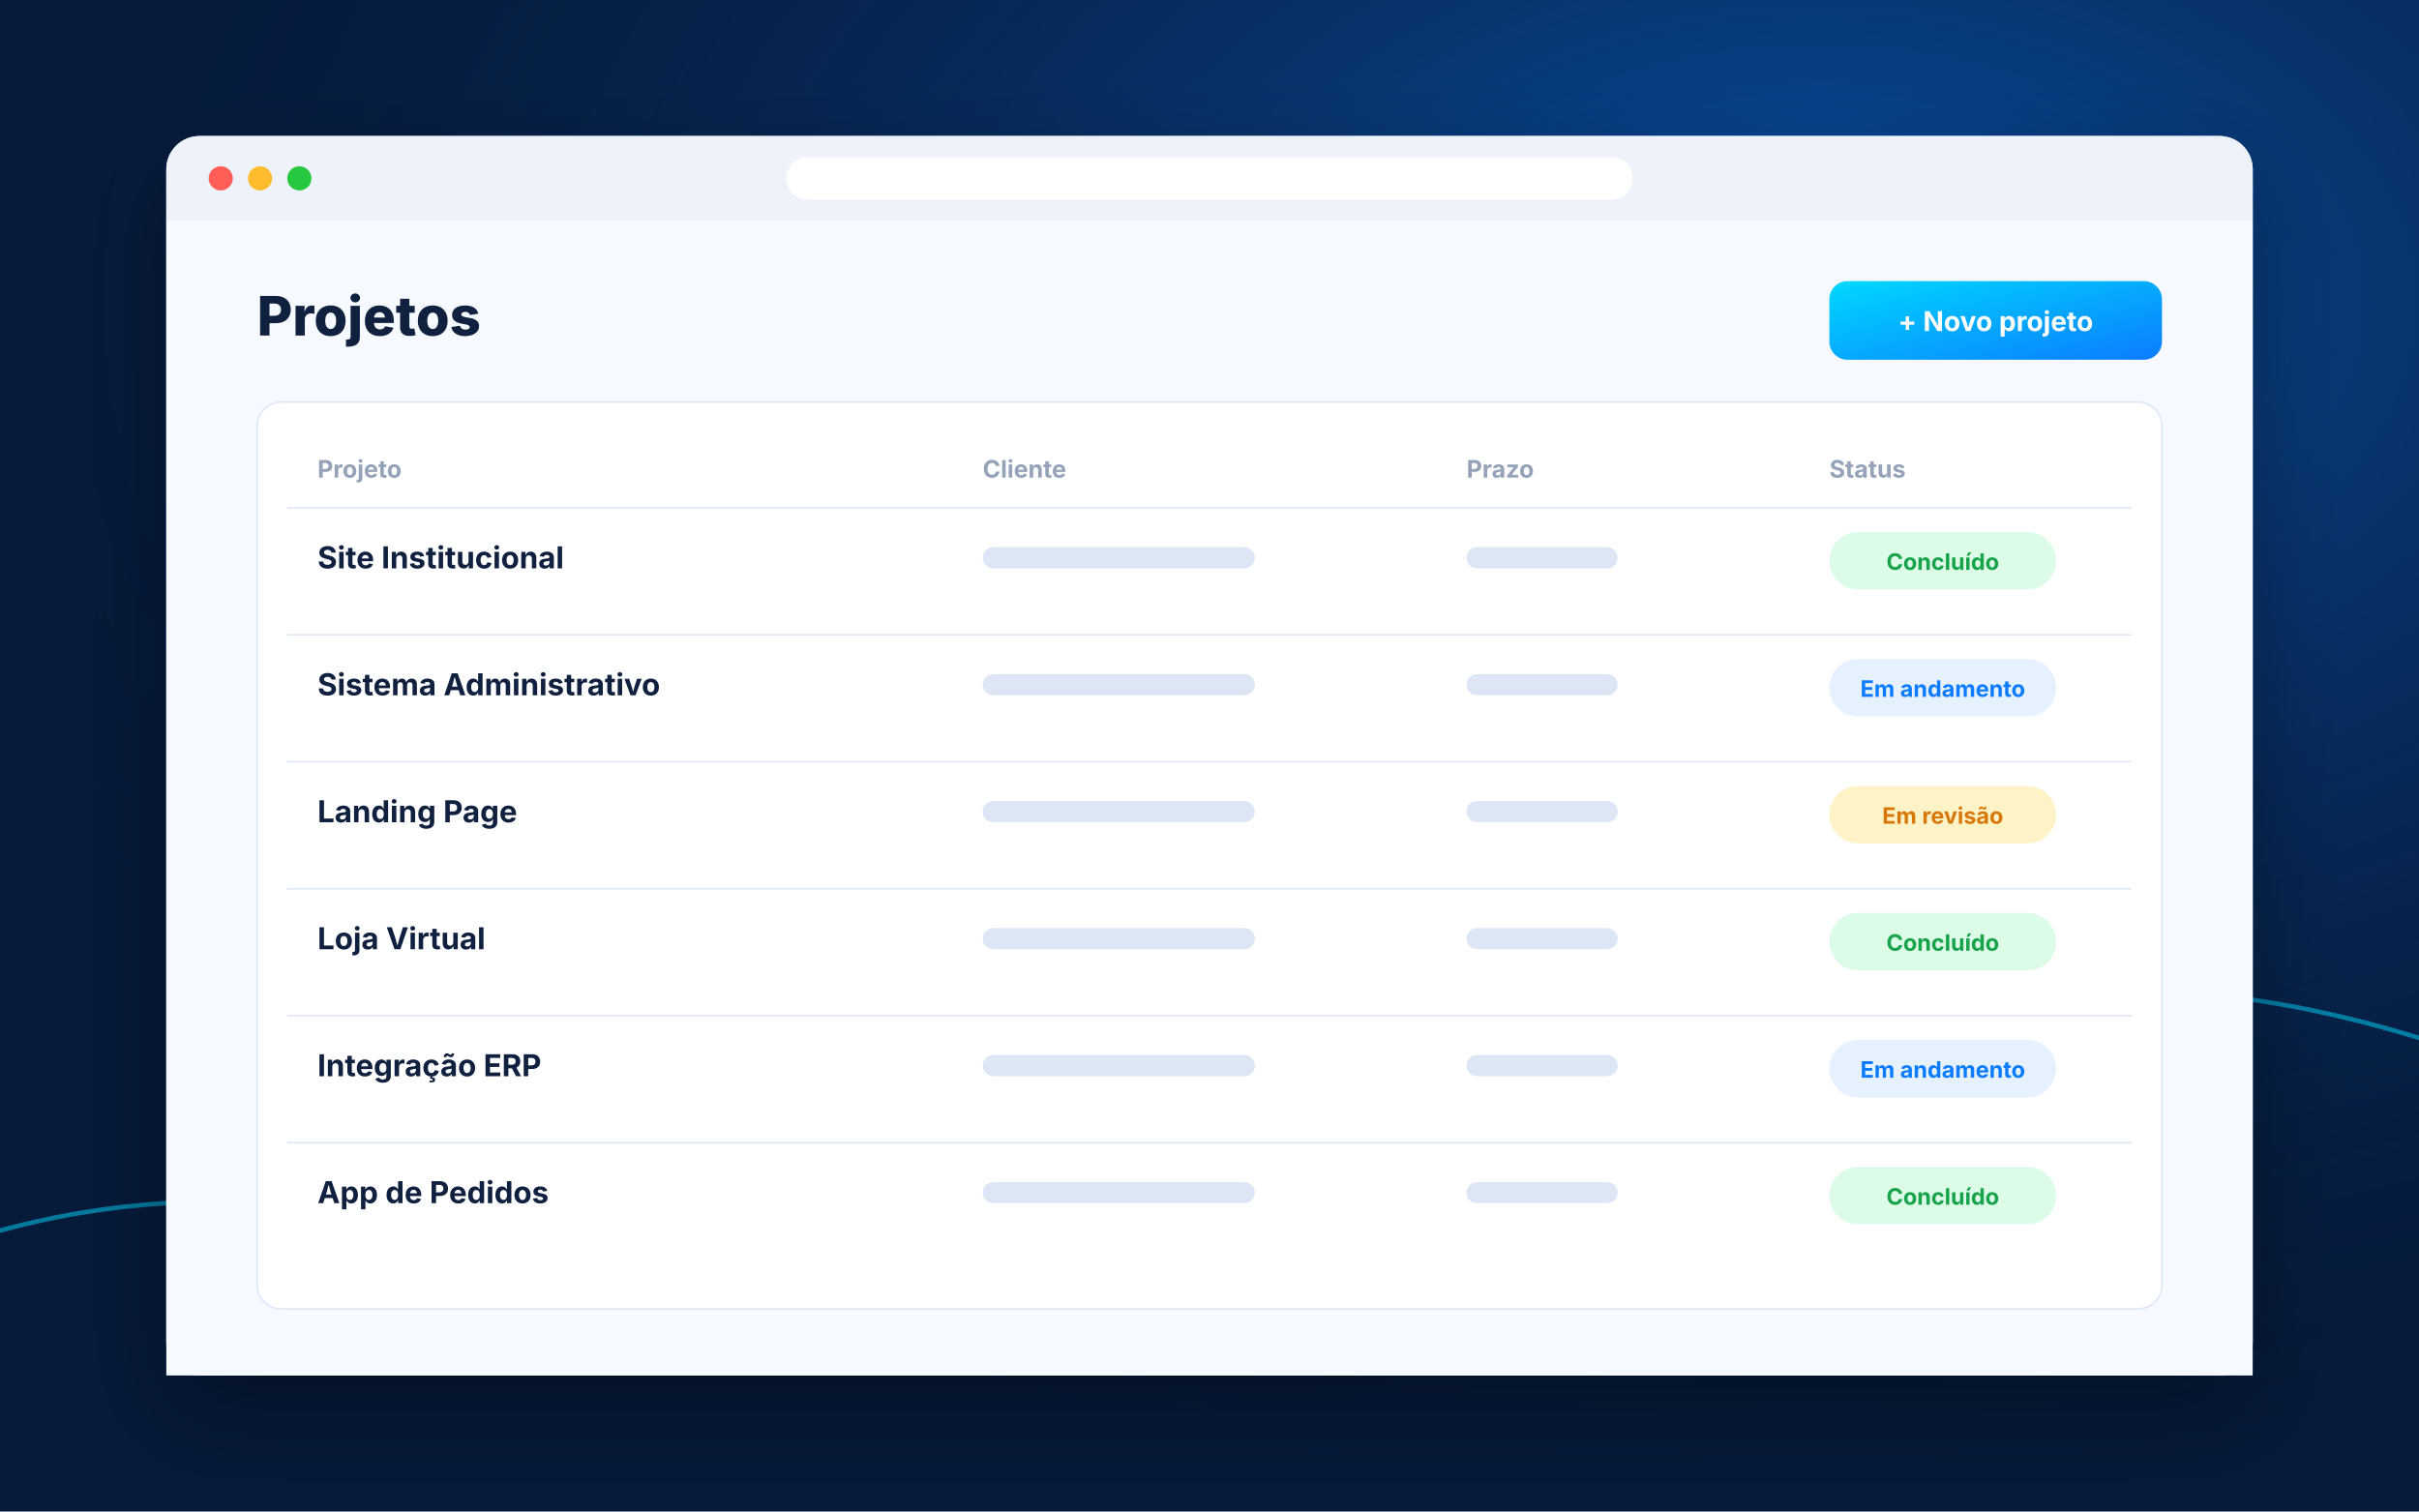
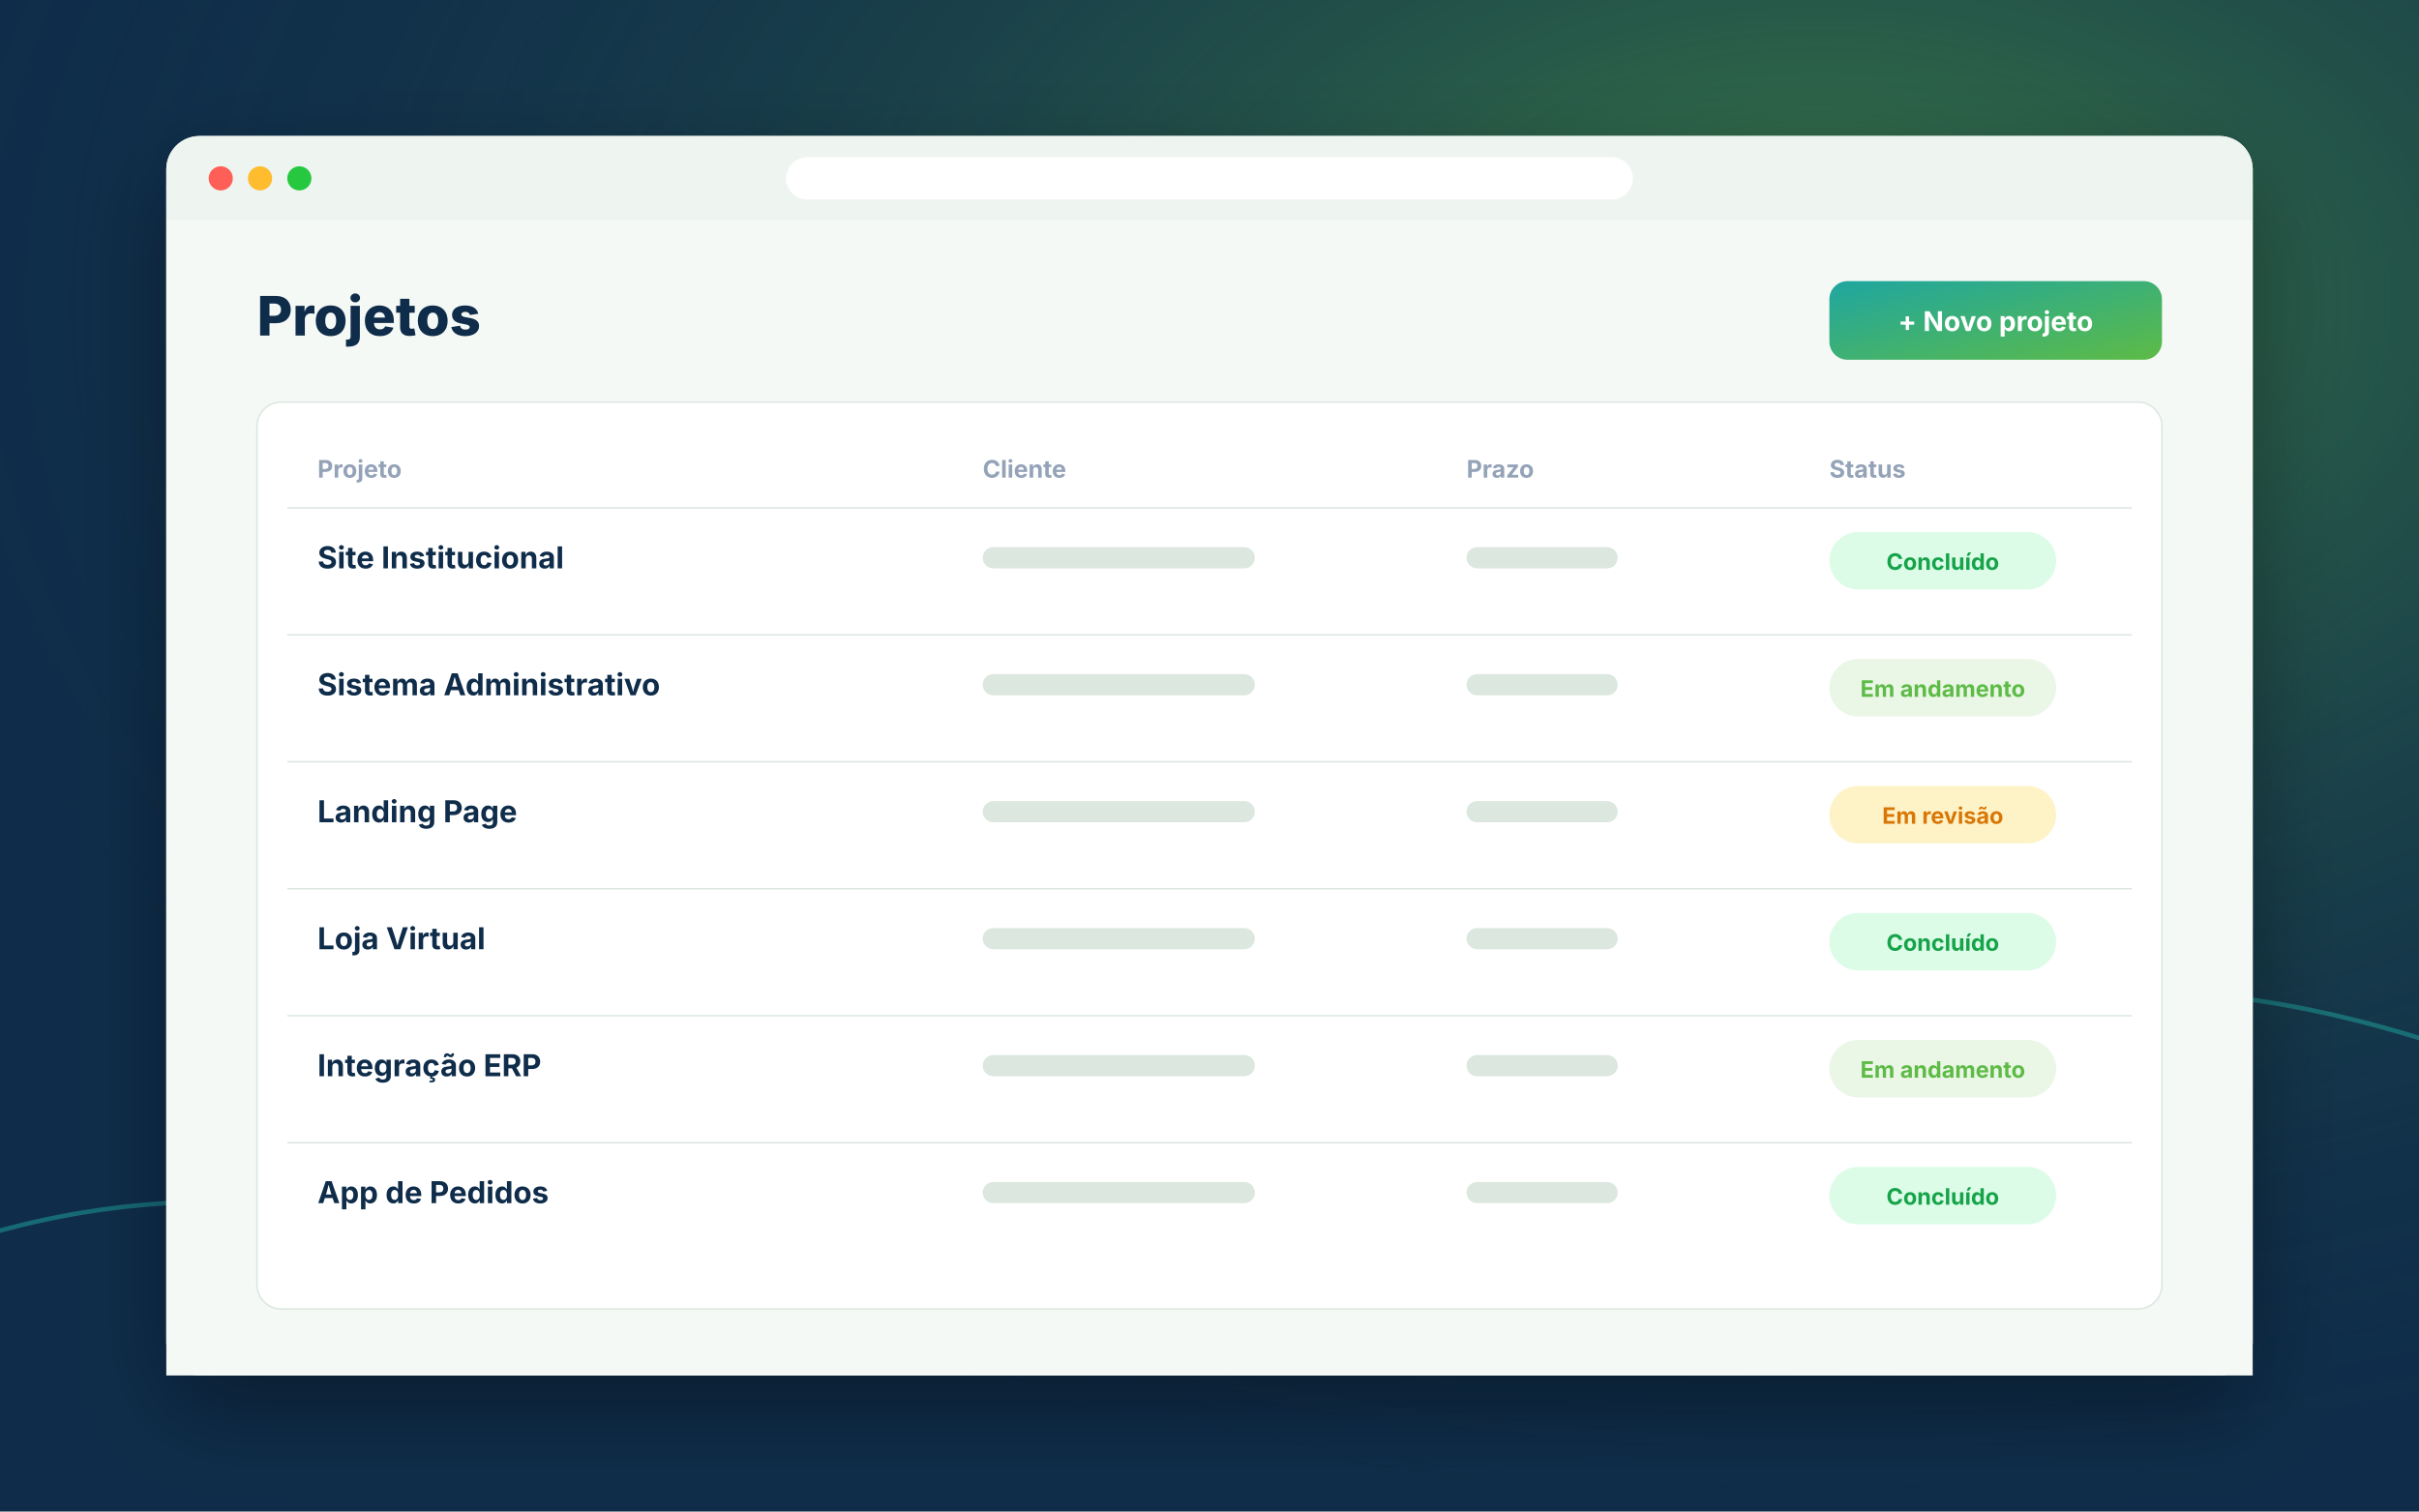
<svg xmlns="http://www.w3.org/2000/svg" width="1600" height="1000" viewBox="0 0 1600 1000" role="img" aria-label="Listagem de projetos">
  <defs>
    <radialGradient id="glow" cx="75%" cy="20%" r="80%">
-       <stop offset="0" stop-color="#0b7cff" stop-opacity=".55" />
-       <stop offset="1" stop-color="#061a3a" stop-opacity="0" />
+       <stop offset="0" stop-color="#5dbb46" stop-opacity=".55" />
+       <stop offset="1" stop-color="#0f2d4a" stop-opacity="0" />
    </radialGradient>
    <linearGradient id="grad" x1="0" x2="1" y1="0" y2="1">
-       <stop offset="0" stop-color="#00d8ff" />
-       <stop offset="1" stop-color="#0b7cff" />
+       <stop offset="0" stop-color="#1fa6a0" />
+       <stop offset="1" stop-color="#5dbb46" />
    </linearGradient>
    <linearGradient id="area" x1="0" x2="0" y1="0" y2="1">
-       <stop offset="0" stop-color="#0b7cff" stop-opacity=".35" />
-       <stop offset="1" stop-color="#0b7cff" stop-opacity="0" />
+       <stop offset="0" stop-color="#5dbb46" stop-opacity=".35" />
+       <stop offset="1" stop-color="#5dbb46" stop-opacity="0" />
    </linearGradient>
    <filter id="shadow" x="-10%" y="-10%" width="120%" height="130%">
      <feDropShadow dx="0" dy="24" stdDeviation="30" flood-color="#000" flood-opacity=".35" />
    </filter>
  </defs>
-   <rect width="1600" height="1000" fill="#061a3a" />
+   <rect width="1600" height="1000" fill="#0f2d4a" />
  <rect width="1600" height="1000" fill="url(#glow)" />
-   <path d="M-20 820 C 300 720, 520 960, 860 820 S 1360 600, 1640 700" stroke="#00d8ff" stroke-opacity=".5" stroke-width="3" fill="none" />
+   <path d="M-20 820 C 300 720, 520 960, 860 820 S 1360 600, 1640 700" stroke="#1fa6a0" stroke-opacity=".5" stroke-width="3" fill="none" />
  <g filter="url(#shadow)">
    <rect x="110" y="90" width="1380" height="820" rx="22" fill="#ffffff" />
-     <rect x="110" y="90" width="1380" height="56" rx="22" fill="#eef3fb" />
-     <rect x="110" y="124" width="1380" height="22" rx="0" fill="#eef3fb" />
+     <rect x="110" y="90" width="1380" height="56" rx="22" fill="#eef5f0" />
+     <rect x="110" y="124" width="1380" height="22" rx="0" fill="#eef5f0" />
    <circle cx="146" cy="118" r="8" fill="#ff5f57" />
    <circle cx="172" cy="118" r="8" fill="#febc2e" />
    <circle cx="198" cy="118" r="8" fill="#28c840" />
    <rect x="520" y="104" width="560" height="28" rx="14" fill="#ffffff" />
  </g>
  <g transform="translate(110 146)">
-     <rect x="0" y="0" width="1380" height="764" rx="0" fill="#f6f9ff" />
-     <text x="60" y="76" font-family="Inter, Arial, sans-serif" font-size="36" font-weight="800" fill="#10213f" text-anchor="start">Projetos</text>
+     <rect x="0" y="0" width="1380" height="764" rx="0" fill="#f5f9f6" />
+     <text x="60" y="76" font-family="Inter, Arial, sans-serif" font-size="36" font-weight="800" fill="#0f2d4a" text-anchor="start">Projetos</text>
    <rect x="1100" y="40" width="220" height="52" rx="12" fill="url(#grad)" />
    <text x="1210" y="73" font-family="Inter, Arial, sans-serif" font-size="18" font-weight="700" fill="#ffffff" text-anchor="middle">+ Novo projeto</text>
-     <rect x="60" y="120" width="1260" height="600" rx="16" fill="#ffffff" stroke="#dce6f4" />
+     <rect x="60" y="120" width="1260" height="600" rx="16" fill="#ffffff" stroke="#dbe7df" />
    <text x="100" y="170" font-family="Inter, Arial, sans-serif" font-size="16" font-weight="700" fill="#94a3b8" text-anchor="start">Projeto</text>
    <text x="540" y="170" font-family="Inter, Arial, sans-serif" font-size="16" font-weight="700" fill="#94a3b8" text-anchor="start">Cliente</text>
    <text x="860" y="170" font-family="Inter, Arial, sans-serif" font-size="16" font-weight="700" fill="#94a3b8" text-anchor="start">Prazo</text>
    <text x="1100" y="170" font-family="Inter, Arial, sans-serif" font-size="16" font-weight="700" fill="#94a3b8" text-anchor="start">Status</text>
-     <line x1="80" x2="1300" y1="190" y2="190" stroke="#dce6f4" />
-     <text x="100" y="230" font-family="Inter, Arial, sans-serif" font-size="20" font-weight="700" fill="#10213f" text-anchor="start">Site Institucional</text>
-     <rect x="540" y="216" width="180" height="14" rx="7" fill="#dce6f4" />
-     <rect x="860" y="216" width="100" height="14" rx="7" fill="#dce6f4" />
+     <line x1="80" x2="1300" y1="190" y2="190" stroke="#dbe7df" />
+     <text x="100" y="230" font-family="Inter, Arial, sans-serif" font-size="20" font-weight="700" fill="#0f2d4a" text-anchor="start">Site Institucional</text>
+     <rect x="540" y="216" width="180" height="14" rx="7" fill="#dbe7df" />
+     <rect x="860" y="216" width="100" height="14" rx="7" fill="#dbe7df" />
    <rect x="1100" y="206" width="150" height="38" rx="19" fill="#dcfce7" />
    <text x="1175" y="231" font-family="Inter, Arial, sans-serif" font-size="15" font-weight="700" fill="#16a34a" text-anchor="middle">Concluído</text>
-     <line x1="80" x2="1300" y1="274" y2="274" stroke="#dce6f4" />
-     <text x="100" y="314" font-family="Inter, Arial, sans-serif" font-size="20" font-weight="700" fill="#10213f" text-anchor="start">Sistema Administrativo</text>
-     <rect x="540" y="300" width="180" height="14" rx="7" fill="#dce6f4" />
-     <rect x="860" y="300" width="100" height="14" rx="7" fill="#dce6f4" />
-     <rect x="1100" y="290" width="150" height="38" rx="19" fill="#e6f1ff" />
-     <text x="1175" y="315" font-family="Inter, Arial, sans-serif" font-size="15" font-weight="700" fill="#0b7cff" text-anchor="middle">Em andamento</text>
-     <line x1="80" x2="1300" y1="358" y2="358" stroke="#dce6f4" />
-     <text x="100" y="398" font-family="Inter, Arial, sans-serif" font-size="20" font-weight="700" fill="#10213f" text-anchor="start">Landing Page</text>
-     <rect x="540" y="384" width="180" height="14" rx="7" fill="#dce6f4" />
-     <rect x="860" y="384" width="100" height="14" rx="7" fill="#dce6f4" />
+     <line x1="80" x2="1300" y1="274" y2="274" stroke="#dbe7df" />
+     <text x="100" y="314" font-family="Inter, Arial, sans-serif" font-size="20" font-weight="700" fill="#0f2d4a" text-anchor="start">Sistema Administrativo</text>
+     <rect x="540" y="300" width="180" height="14" rx="7" fill="#dbe7df" />
+     <rect x="860" y="300" width="100" height="14" rx="7" fill="#dbe7df" />
+     <rect x="1100" y="290" width="150" height="38" rx="19" fill="#eaf6e6" />
+     <text x="1175" y="315" font-family="Inter, Arial, sans-serif" font-size="15" font-weight="700" fill="#5dbb46" text-anchor="middle">Em andamento</text>
+     <line x1="80" x2="1300" y1="358" y2="358" stroke="#dbe7df" />
+     <text x="100" y="398" font-family="Inter, Arial, sans-serif" font-size="20" font-weight="700" fill="#0f2d4a" text-anchor="start">Landing Page</text>
+     <rect x="540" y="384" width="180" height="14" rx="7" fill="#dbe7df" />
+     <rect x="860" y="384" width="100" height="14" rx="7" fill="#dbe7df" />
    <rect x="1100" y="374" width="150" height="38" rx="19" fill="#fef3c7" />
    <text x="1175" y="399" font-family="Inter, Arial, sans-serif" font-size="15" font-weight="700" fill="#d97706" text-anchor="middle">Em revisão</text>
-     <line x1="80" x2="1300" y1="442" y2="442" stroke="#dce6f4" />
-     <text x="100" y="482" font-family="Inter, Arial, sans-serif" font-size="20" font-weight="700" fill="#10213f" text-anchor="start">Loja Virtual</text>
-     <rect x="540" y="468" width="180" height="14" rx="7" fill="#dce6f4" />
-     <rect x="860" y="468" width="100" height="14" rx="7" fill="#dce6f4" />
+     <line x1="80" x2="1300" y1="442" y2="442" stroke="#dbe7df" />
+     <text x="100" y="482" font-family="Inter, Arial, sans-serif" font-size="20" font-weight="700" fill="#0f2d4a" text-anchor="start">Loja Virtual</text>
+     <rect x="540" y="468" width="180" height="14" rx="7" fill="#dbe7df" />
+     <rect x="860" y="468" width="100" height="14" rx="7" fill="#dbe7df" />
    <rect x="1100" y="458" width="150" height="38" rx="19" fill="#dcfce7" />
    <text x="1175" y="483" font-family="Inter, Arial, sans-serif" font-size="15" font-weight="700" fill="#16a34a" text-anchor="middle">Concluído</text>
-     <line x1="80" x2="1300" y1="526" y2="526" stroke="#dce6f4" />
-     <text x="100" y="566" font-family="Inter, Arial, sans-serif" font-size="20" font-weight="700" fill="#10213f" text-anchor="start">Integração ERP</text>
-     <rect x="540" y="552" width="180" height="14" rx="7" fill="#dce6f4" />
-     <rect x="860" y="552" width="100" height="14" rx="7" fill="#dce6f4" />
-     <rect x="1100" y="542" width="150" height="38" rx="19" fill="#e6f1ff" />
-     <text x="1175" y="567" font-family="Inter, Arial, sans-serif" font-size="15" font-weight="700" fill="#0b7cff" text-anchor="middle">Em andamento</text>
-     <line x1="80" x2="1300" y1="610" y2="610" stroke="#dce6f4" />
-     <text x="100" y="650" font-family="Inter, Arial, sans-serif" font-size="20" font-weight="700" fill="#10213f" text-anchor="start">App de Pedidos</text>
-     <rect x="540" y="636" width="180" height="14" rx="7" fill="#dce6f4" />
-     <rect x="860" y="636" width="100" height="14" rx="7" fill="#dce6f4" />
+     <line x1="80" x2="1300" y1="526" y2="526" stroke="#dbe7df" />
+     <text x="100" y="566" font-family="Inter, Arial, sans-serif" font-size="20" font-weight="700" fill="#0f2d4a" text-anchor="start">Integração ERP</text>
+     <rect x="540" y="552" width="180" height="14" rx="7" fill="#dbe7df" />
+     <rect x="860" y="552" width="100" height="14" rx="7" fill="#dbe7df" />
+     <rect x="1100" y="542" width="150" height="38" rx="19" fill="#eaf6e6" />
+     <text x="1175" y="567" font-family="Inter, Arial, sans-serif" font-size="15" font-weight="700" fill="#5dbb46" text-anchor="middle">Em andamento</text>
+     <line x1="80" x2="1300" y1="610" y2="610" stroke="#dbe7df" />
+     <text x="100" y="650" font-family="Inter, Arial, sans-serif" font-size="20" font-weight="700" fill="#0f2d4a" text-anchor="start">App de Pedidos</text>
+     <rect x="540" y="636" width="180" height="14" rx="7" fill="#dbe7df" />
+     <rect x="860" y="636" width="100" height="14" rx="7" fill="#dbe7df" />
    <rect x="1100" y="626" width="150" height="38" rx="19" fill="#dcfce7" />
    <text x="1175" y="651" font-family="Inter, Arial, sans-serif" font-size="15" font-weight="700" fill="#16a34a" text-anchor="middle">Concluído</text>
  </g>
</svg>
